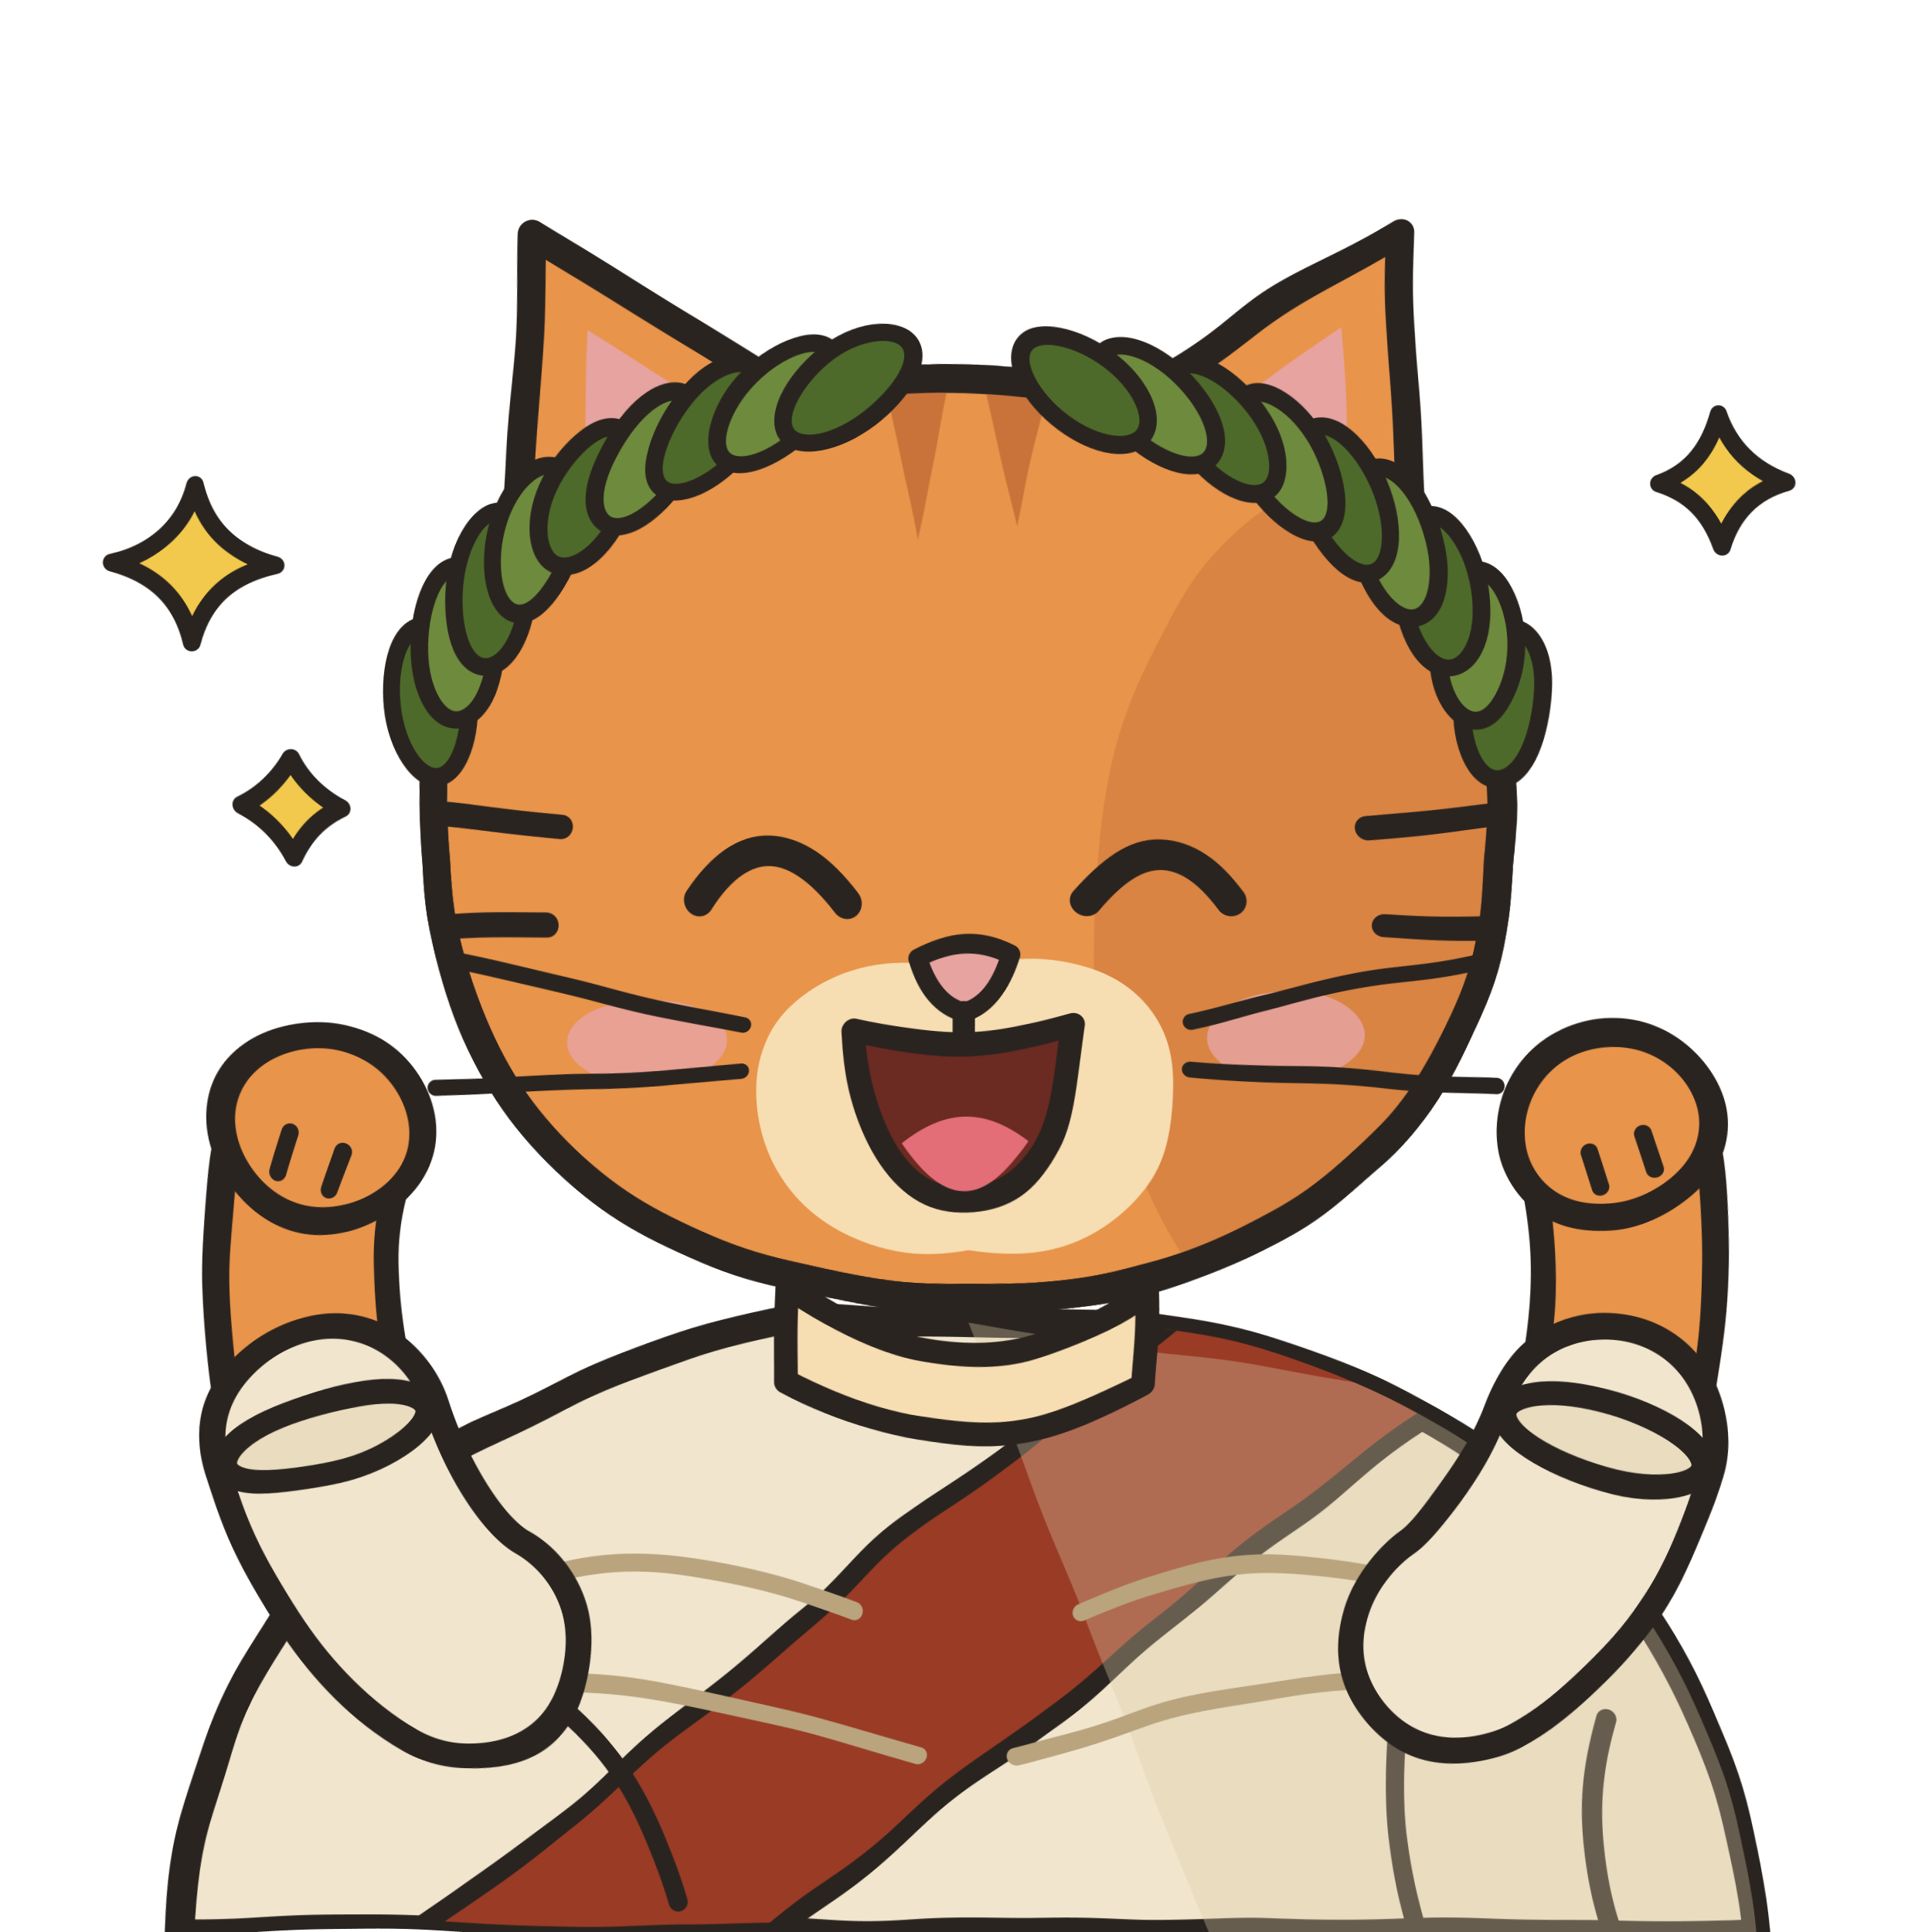
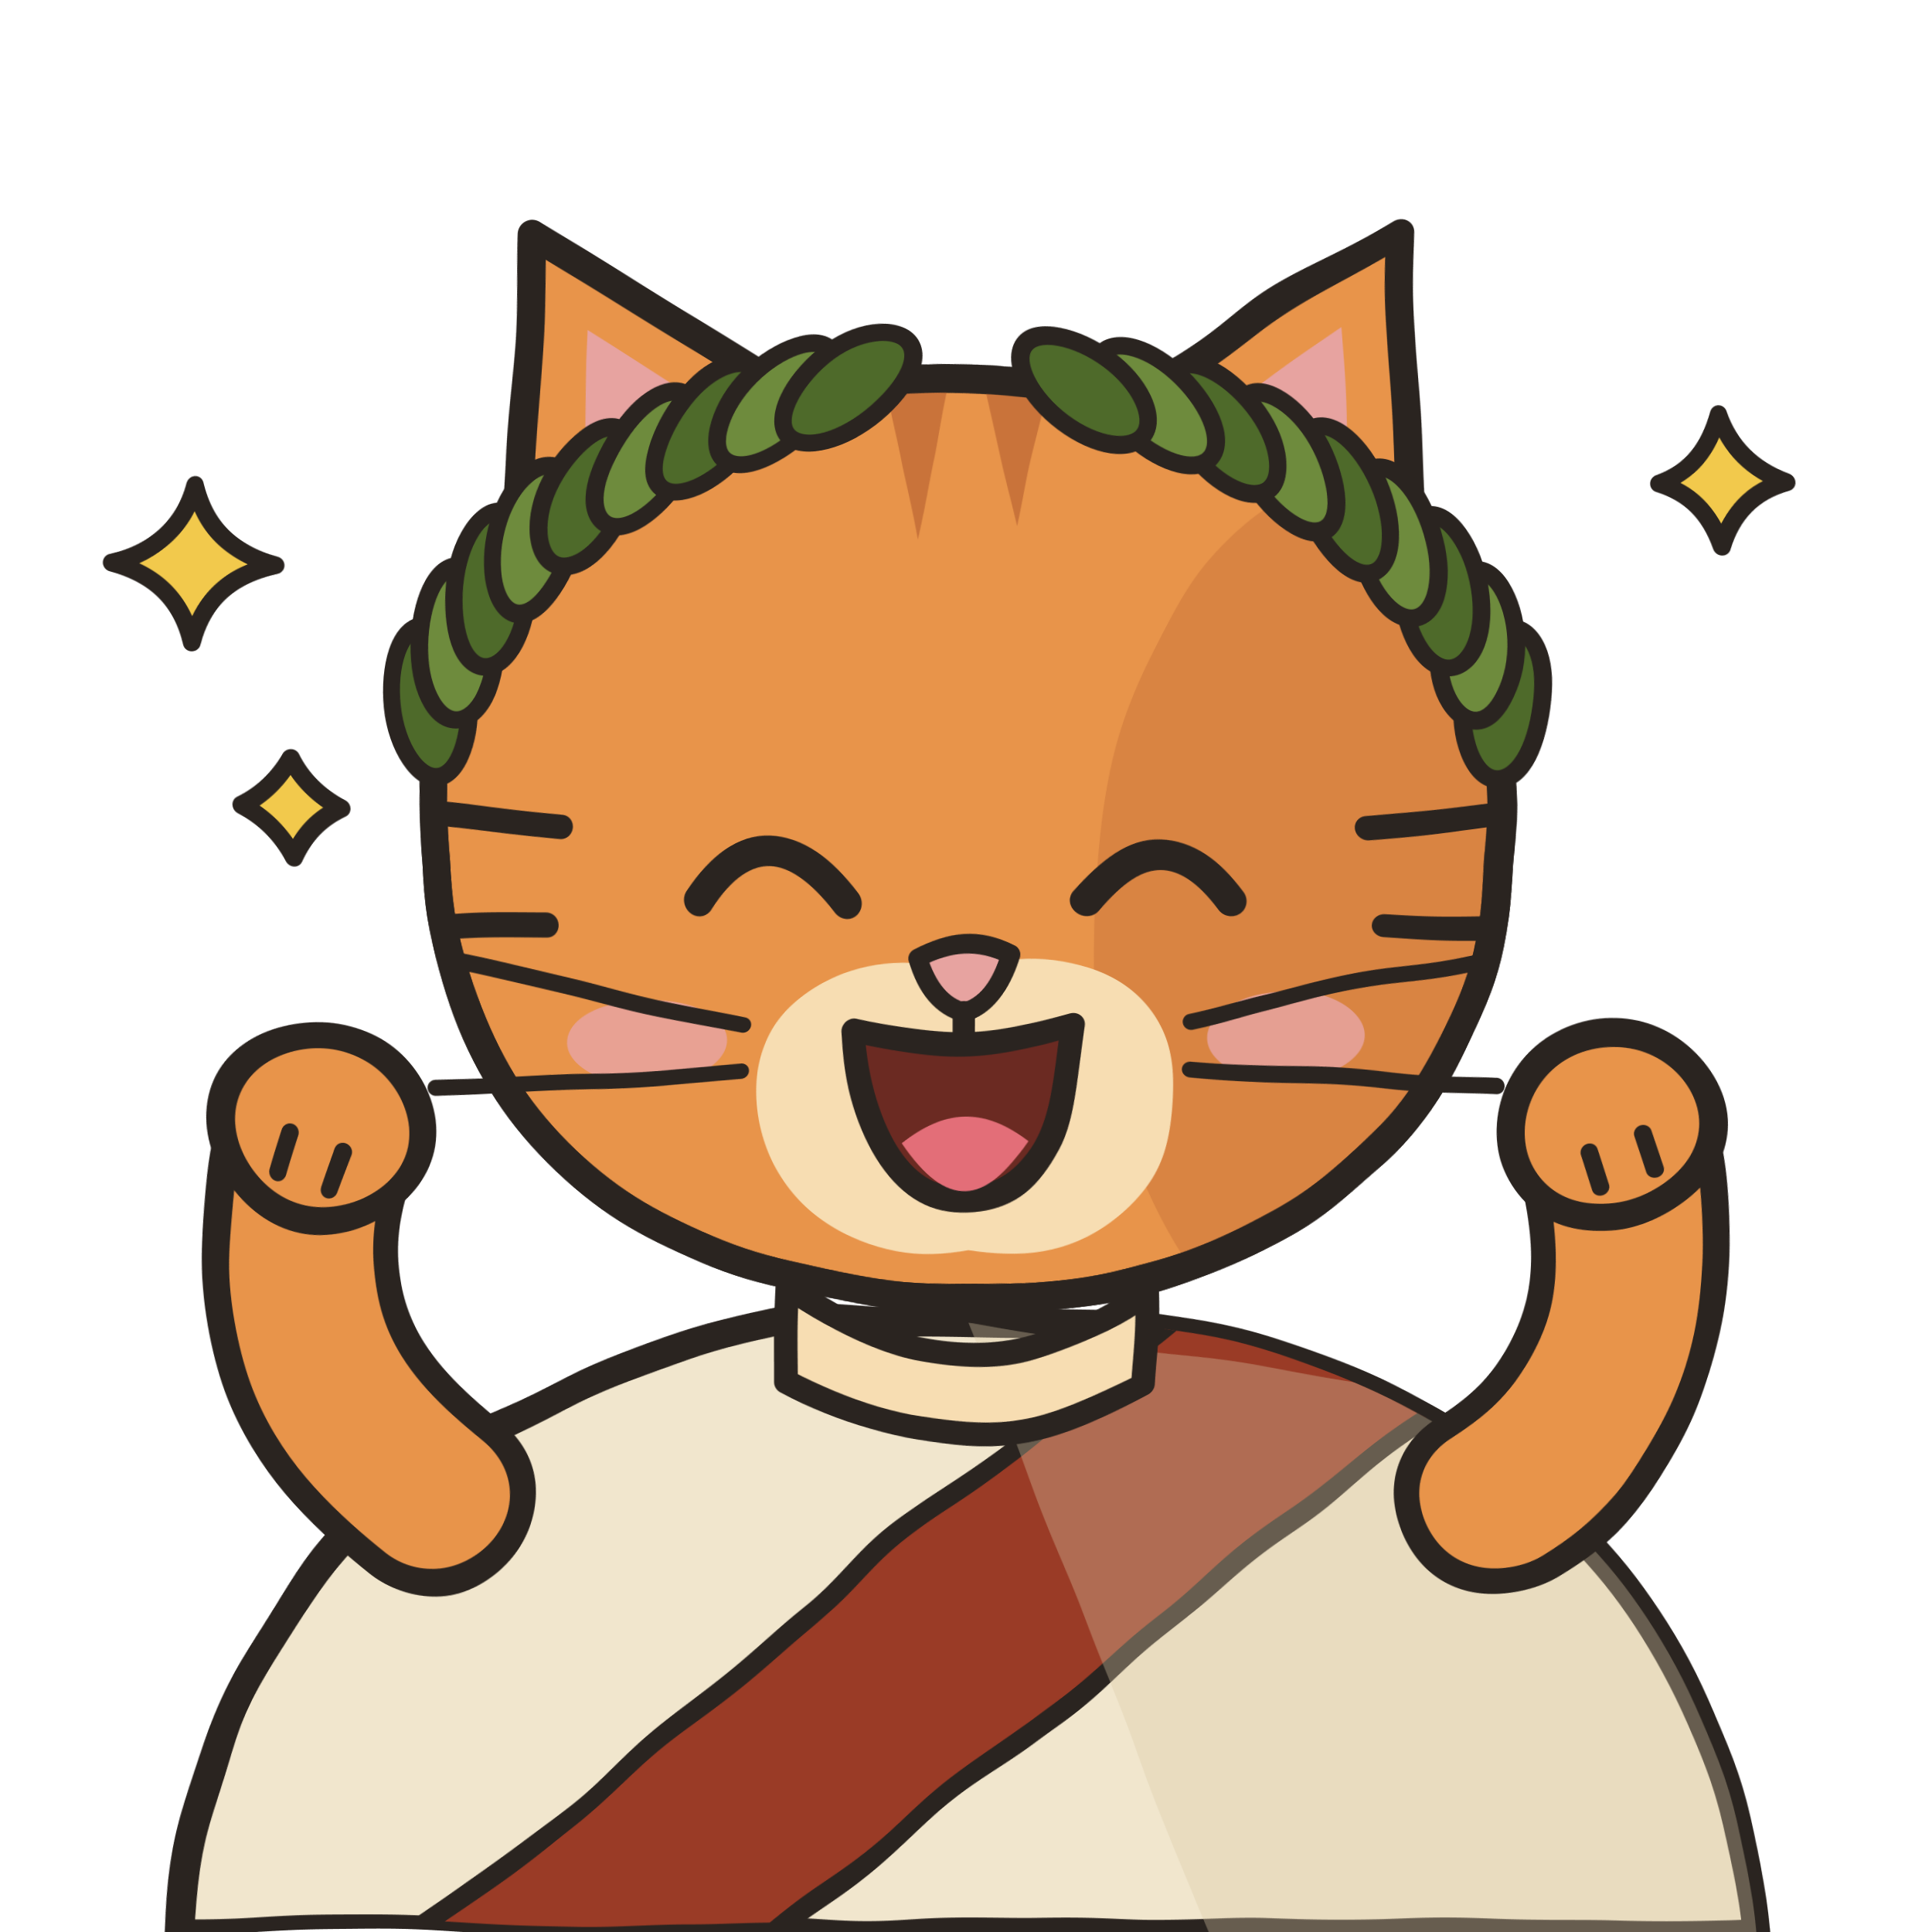
<svg xmlns="http://www.w3.org/2000/svg" viewBox="0 0 240 240" width="240" height="240">
  <defs>
    <filter id="rough" x="-5%" y="-5%" width="110%" height="110%">
      <feTurbulence type="fractalNoise" baseFrequency="0.035" numOctaves="2" seed="7" result="n" />
      <feDisplacementMap in="SourceGraphic" in2="n" scale="2.2" />
    </filter>
    <clipPath id="head">
      <path d="M54,96 C50,56 84,36 120,36 C156,36 190,56 186,96 C184,132 156,150 120,150 C84,150 56,132 54,96 Z" />
    </clipPath>
    <clipPath id="body">
      <path d="M22,240 C26,196 58,170 100,164 L140,164 C182,170 214,196 218,240 Z" />
    </clipPath>
  </defs>
  <g filter="url(#rough)">
    <path d="M22,240 C26,196 58,170 100,164 L140,164 C182,170 214,196 218,240 Z" fill="#F1E6CD" stroke="#2A2420" stroke-width="3.6" stroke-linejoin="round" stroke-linecap="round" />
    <g clip-path="url(#body)">
      <path d="M150,160 L190,166 L96,240 L52,240 Z" fill="#9A3B26" stroke="#2A2420" stroke-width="2.4" stroke-linejoin="round" stroke-linecap="round" />
-       <path d="M60,206 Q78,214 84,236" fill="none" stroke="#2A2420" stroke-width="2.4" stroke-linecap="round" stroke-linejoin="round" />
-       <path d="M178,200 Q170,218 176,240" fill="none" stroke="#2A2420" stroke-width="2.4" stroke-linecap="round" stroke-linejoin="round" />
-       <path d="M200,214 Q196,228 200,240" fill="none" stroke="#2A2420" stroke-width="2.4" stroke-linecap="round" stroke-linejoin="round" />
      <path d="M120,164 L220,180 L220,240 L150,240 Z" fill="#D9C9A6" opacity=".35" />
    </g>
    <path d="M98,160 Q120,176 142,160 L142,172 Q120,184 98,172 Z" fill="#F7DDB2" stroke="#2A2420" stroke-width="3" stroke-linejoin="round" stroke-linecap="round" />
-     <path d="M106,200 Q80,190 62,198" fill="none" stroke="#B9A47E" stroke-width="2.2" stroke-linecap="round" stroke-linejoin="round" />
-     <path d="M114,218 Q78,206 56,210" fill="none" stroke="#B9A47E" stroke-width="2.2" stroke-linecap="round" stroke-linejoin="round" />
-     <path d="M134,200 Q160,190 178,198" fill="none" stroke="#B9A47E" stroke-width="2.2" stroke-linecap="round" stroke-linejoin="round" />
-     <path d="M126,218 Q162,206 184,210" fill="none" stroke="#B9A47E" stroke-width="2.2" stroke-linecap="round" stroke-linejoin="round" />
    <g transform="translate(0 11) rotate(0 120 150)">
      <path d="M64,74 L66,18 L108,44 Z" fill="#E8944A" stroke="#2A2420" stroke-width="3.6" stroke-linejoin="round" stroke-linecap="round" />
      <path d="M72,64 L73,30 L98,46 Z" fill="#E7A3A0" />
      <path d="M176,74 L174,18 L132,44 Z" fill="#E8944A" stroke="#2A2420" stroke-width="3.6" stroke-linejoin="round" stroke-linecap="round" />
      <path d="M168,64 L167,30 L142,46 Z" fill="#E7A3A0" />
      <path d="M54,96 C50,56 84,36 120,36 C156,36 190,56 186,96 C184,132 156,150 120,150 C84,150 56,132 54,96 Z" fill="#E8944A" stroke="#2A2420" stroke-width="3.6" stroke-linejoin="round" stroke-linecap="round" />
      <g clip-path="url(#head)">
        <ellipse cx="170" cy="104" rx="34" ry="56" fill="#C9733A" opacity=".5" />
        <path d="M110,36 L114,56 L118,36 Z M122,36 L126,54 L130,36 Z" fill="#C9733A" />
        <path d="M55,90 L70,92" fill="none" stroke="#2A2420" stroke-width="3" stroke-linecap="round" stroke-linejoin="round" />
        <path d="M55,104 L68,104" fill="none" stroke="#2A2420" stroke-width="3" stroke-linecap="round" stroke-linejoin="round" />
        <path d="M185,90 L170,92" fill="none" stroke="#2A2420" stroke-width="3" stroke-linecap="round" stroke-linejoin="round" />
        <path d="M185,104 L172,104" fill="none" stroke="#2A2420" stroke-width="3" stroke-linecap="round" stroke-linejoin="round" />
      </g>
      <path d="M54,96 C50,56 84,36 120,36 C156,36 190,56 186,96 C184,132 156,150 120,150 C84,150 56,132 54,96 Z" fill="none" stroke="#2A2420" stroke-width="3.6" stroke-linejoin="round" stroke-linecap="round" />
      <path d="M94,124 C94,110 108,106 120,110 C132,106 146,110 146,124 C146,140 132,146 120,144 C108,146 94,140 94,124 Z" fill="#F7DDB2" />
      <ellipse cx="53.4" cy="76.1" rx="9.5" ry="4.8" transform="rotate(263.0 53.4 76.1)" fill="#4E6A2A" stroke="#2A2420" stroke-width="2.2" stroke-linejoin="round" stroke-linecap="round" />
      <ellipse cx="56.8" cy="69.0" rx="9.5" ry="4.8" transform="rotate(270.5 56.8 69.0)" fill="#6E8B3D" stroke="#2A2420" stroke-width="2.2" stroke-linejoin="round" stroke-linecap="round" />
      <ellipse cx="61.3" cy="62.4" rx="9.5" ry="4.8" transform="rotate(278.0 61.3 62.4)" fill="#4E6A2A" stroke="#2A2420" stroke-width="2.2" stroke-linejoin="round" stroke-linecap="round" />
      <ellipse cx="66.8" cy="56.3" rx="9.5" ry="4.8" transform="rotate(285.5 66.8 56.3)" fill="#6E8B3D" stroke="#2A2420" stroke-width="2.2" stroke-linejoin="round" stroke-linecap="round" />
      <ellipse cx="73.2" cy="50.9" rx="9.5" ry="4.8" transform="rotate(293.0 73.2 50.9)" fill="#4E6A2A" stroke="#2A2420" stroke-width="2.2" stroke-linejoin="round" stroke-linecap="round" />
      <ellipse cx="80.4" cy="46.2" rx="9.5" ry="4.8" transform="rotate(300.5 80.4 46.2)" fill="#6E8B3D" stroke="#2A2420" stroke-width="2.2" stroke-linejoin="round" stroke-linecap="round" />
      <ellipse cx="88.2" cy="42.3" rx="9.5" ry="4.8" transform="rotate(308.0 88.2 42.3)" fill="#4E6A2A" stroke="#2A2420" stroke-width="2.2" stroke-linejoin="round" stroke-linecap="round" />
      <ellipse cx="96.6" cy="39.3" rx="9.5" ry="4.8" transform="rotate(315.5 96.6 39.3)" fill="#6E8B3D" stroke="#2A2420" stroke-width="2.2" stroke-linejoin="round" stroke-linecap="round" />
      <ellipse cx="105.4" cy="37.3" rx="9.5" ry="4.8" transform="rotate(323.0 105.4 37.3)" fill="#4E6A2A" stroke="#2A2420" stroke-width="2.2" stroke-linejoin="round" stroke-linecap="round" />
      <ellipse cx="186.6" cy="76.1" rx="9.5" ry="4.8" transform="rotate(457.0 186.6 76.1)" fill="#4E6A2A" stroke="#2A2420" stroke-width="2.2" stroke-linejoin="round" stroke-linecap="round" />
      <ellipse cx="183.2" cy="69.0" rx="9.5" ry="4.8" transform="rotate(449.5 183.2 69.0)" fill="#6E8B3D" stroke="#2A2420" stroke-width="2.2" stroke-linejoin="round" stroke-linecap="round" />
      <ellipse cx="178.7" cy="62.4" rx="9.5" ry="4.8" transform="rotate(442.0 178.7 62.4)" fill="#4E6A2A" stroke="#2A2420" stroke-width="2.2" stroke-linejoin="round" stroke-linecap="round" />
      <ellipse cx="173.2" cy="56.3" rx="9.5" ry="4.8" transform="rotate(434.5 173.2 56.3)" fill="#6E8B3D" stroke="#2A2420" stroke-width="2.2" stroke-linejoin="round" stroke-linecap="round" />
      <ellipse cx="166.8" cy="50.9" rx="9.5" ry="4.8" transform="rotate(427.0 166.8 50.9)" fill="#4E6A2A" stroke="#2A2420" stroke-width="2.2" stroke-linejoin="round" stroke-linecap="round" />
      <ellipse cx="159.6" cy="46.2" rx="9.5" ry="4.8" transform="rotate(419.5 159.6 46.2)" fill="#6E8B3D" stroke="#2A2420" stroke-width="2.2" stroke-linejoin="round" stroke-linecap="round" />
      <ellipse cx="151.8" cy="42.3" rx="9.5" ry="4.8" transform="rotate(412.0 151.8 42.3)" fill="#4E6A2A" stroke="#2A2420" stroke-width="2.2" stroke-linejoin="round" stroke-linecap="round" />
      <ellipse cx="143.4" cy="39.3" rx="9.5" ry="4.8" transform="rotate(404.5 143.4 39.3)" fill="#6E8B3D" stroke="#2A2420" stroke-width="2.2" stroke-linejoin="round" stroke-linecap="round" />
      <ellipse cx="134.6" cy="37.3" rx="9.5" ry="4.8" transform="rotate(397.0 134.6 37.3)" fill="#4E6A2A" stroke="#2A2420" stroke-width="2.2" stroke-linejoin="round" stroke-linecap="round" />
      <path d="M87,101 Q96,89 105,101" fill="none" stroke="#2A2420" stroke-width="3.8" stroke-linecap="round" stroke-linejoin="round" />
      <path d="M135,101 Q144,89 153,101" fill="none" stroke="#2A2420" stroke-width="3.8" stroke-linecap="round" stroke-linejoin="round" />
      <ellipse cx="80" cy="118" rx="10" ry="5.5" fill="#E7A3A0" opacity="0.85" />
      <ellipse cx="160" cy="118" rx="10" ry="5.5" fill="#E7A3A0" opacity="0.85" />
      <path d="M114,108 Q120,105 126,108 Q124,114 120,115 Q116,114 114,108 Z" fill="#E7A3A0" stroke="#2A2420" stroke-width="2.4" stroke-linejoin="round" stroke-linecap="round" />
      <path d="M120,115 L120,118" fill="none" stroke="#2A2420" stroke-width="2.8" stroke-linecap="round" stroke-linejoin="round" />
      <path d="M106,117 Q120,121 134,117 Q132,138 120,138 Q108,138 106,117 Z" fill="#6B2A22" stroke="#2A2420" stroke-width="3" stroke-linejoin="round" stroke-linecap="round" />
      <path d="M112,131 Q120,125 128,131 Q124,137 120,137 Q116,137 112,131 Z" fill="#E36E78" />
      <path d="M92,116 L56,108" fill="none" stroke="#2A2420" stroke-width="2" stroke-linecap="round" stroke-linejoin="round" />
      <path d="M92,122 L54,124" fill="none" stroke="#2A2420" stroke-width="2" stroke-linecap="round" stroke-linejoin="round" />
      <path d="M148,116 L184,108" fill="none" stroke="#2A2420" stroke-width="2" stroke-linecap="round" stroke-linejoin="round" />
      <path d="M148,122 L186,124" fill="none" stroke="#2A2420" stroke-width="2" stroke-linecap="round" stroke-linejoin="round" />
    </g>
-     <path d="M40.8,178.8 C37.0,167.0 36.0,153.0 40.0,140.0" fill="none" stroke="#2A2420" stroke-width="25.0" stroke-linecap="round" />
-     <path d="M40.8,178.8 C37.0,167.0 36.0,153.0 40.0,140.0" fill="none" stroke="#E8944A" stroke-width="18.5" stroke-linecap="round" />
-     <path d="M58.0,204.0 C51.0,200.0 44.5,190.5 40.8,178.8" fill="none" stroke="#2A2420" stroke-width="31.5" stroke-linecap="round" />
-     <path d="M58.0,204.0 C51.0,200.0 44.5,190.5 40.8,178.8" fill="none" stroke="#F1E6CD" stroke-width="25" stroke-linecap="round" />
-     <ellipse cx="40.8" cy="178.8" rx="13" ry="4.6" transform="rotate(-16.9 40.8 178.8)" fill="#E9DCBF" stroke="#2A2420" stroke-width="3" stroke-linejoin="round" stroke-linecap="round" />
+     <path d="M54,186 C44,178 32,166 40,140" fill="none" stroke="#2A2420" stroke-width="25.0" stroke-linecap="round" />
+     <path d="M54,186 C44,178 32,166 40,140" fill="none" stroke="#E8944A" stroke-width="18.5" stroke-linecap="round" />
    <g transform="rotate(20 40 140)">
      <ellipse cx="40" cy="140" rx="12.5" ry="11.5" fill="#E8944A" stroke="#2A2420" stroke-width="3.4" stroke-linejoin="round" stroke-linecap="round" />
      <path d="M36.5,142 L36.5,147" fill="none" stroke="#2A2420" stroke-width="2.2" stroke-linecap="round" stroke-linejoin="round" />
      <path d="M43.5,142 L43.5,147" fill="none" stroke="#2A2420" stroke-width="2.2" stroke-linecap="round" stroke-linejoin="round" />
    </g>
-     <path d="M199.2,178.8 C203.0,167.0 204.0,153.0 200.0,140.0" fill="none" stroke="#2A2420" stroke-width="25.0" stroke-linecap="round" />
-     <path d="M199.2,178.8 C203.0,167.0 204.0,153.0 200.0,140.0" fill="none" stroke="#E8944A" stroke-width="18.5" stroke-linecap="round" />
-     <path d="M182.0,204.0 C189.0,200.0 195.5,190.5 199.2,178.8" fill="none" stroke="#2A2420" stroke-width="31.5" stroke-linecap="round" />
-     <path d="M182.0,204.0 C189.0,200.0 195.5,190.5 199.2,178.8" fill="none" stroke="#F1E6CD" stroke-width="25" stroke-linecap="round" />
-     <ellipse cx="199.2" cy="178.8" rx="13" ry="4.6" transform="rotate(16.9 199.2 178.8)" fill="#E9DCBF" stroke="#2A2420" stroke-width="3" stroke-linejoin="round" stroke-linecap="round" />
+     <path d="M186,186 C196,178 208,166 200,140" fill="none" stroke="#2A2420" stroke-width="25.0" stroke-linecap="round" />
+     <path d="M186,186 C196,178 208,166 200,140" fill="none" stroke="#E8944A" stroke-width="18.5" stroke-linecap="round" />
    <g transform="rotate(-20 200 140)">
      <ellipse cx="200" cy="140" rx="12.5" ry="11.5" fill="#E8944A" stroke="#2A2420" stroke-width="3.4" stroke-linejoin="round" stroke-linecap="round" />
      <path d="M196.5,142 L196.5,147" fill="none" stroke="#2A2420" stroke-width="2.2" stroke-linecap="round" stroke-linejoin="round" />
      <path d="M203.5,142 L203.5,147" fill="none" stroke="#2A2420" stroke-width="2.2" stroke-linecap="round" stroke-linejoin="round" />
    </g>
    <path d="M24,60 Q26,68 34,70 Q26,72 24,80 Q22,72 14,70 Q22,68 24,60 Z" fill="#F2C94C" stroke="#2A2420" stroke-width="2.2" stroke-linejoin="round" stroke-linecap="round" />
    <path d="M214,52 Q216,58 222,60 Q216,62 214,68 Q212,62 206,60 Q212,58 214,52 Z" fill="#F2C94C" stroke="#2A2420" stroke-width="2.2" stroke-linejoin="round" stroke-linecap="round" />
    <path d="M36,94 Q38,98 42,100 Q38,102 36,106 Q34,102 30,100 Q34,98 36,94 Z" fill="#F2C94C" stroke="#2A2420" stroke-width="2.2" stroke-linejoin="round" stroke-linecap="round" />
  </g>
</svg>
